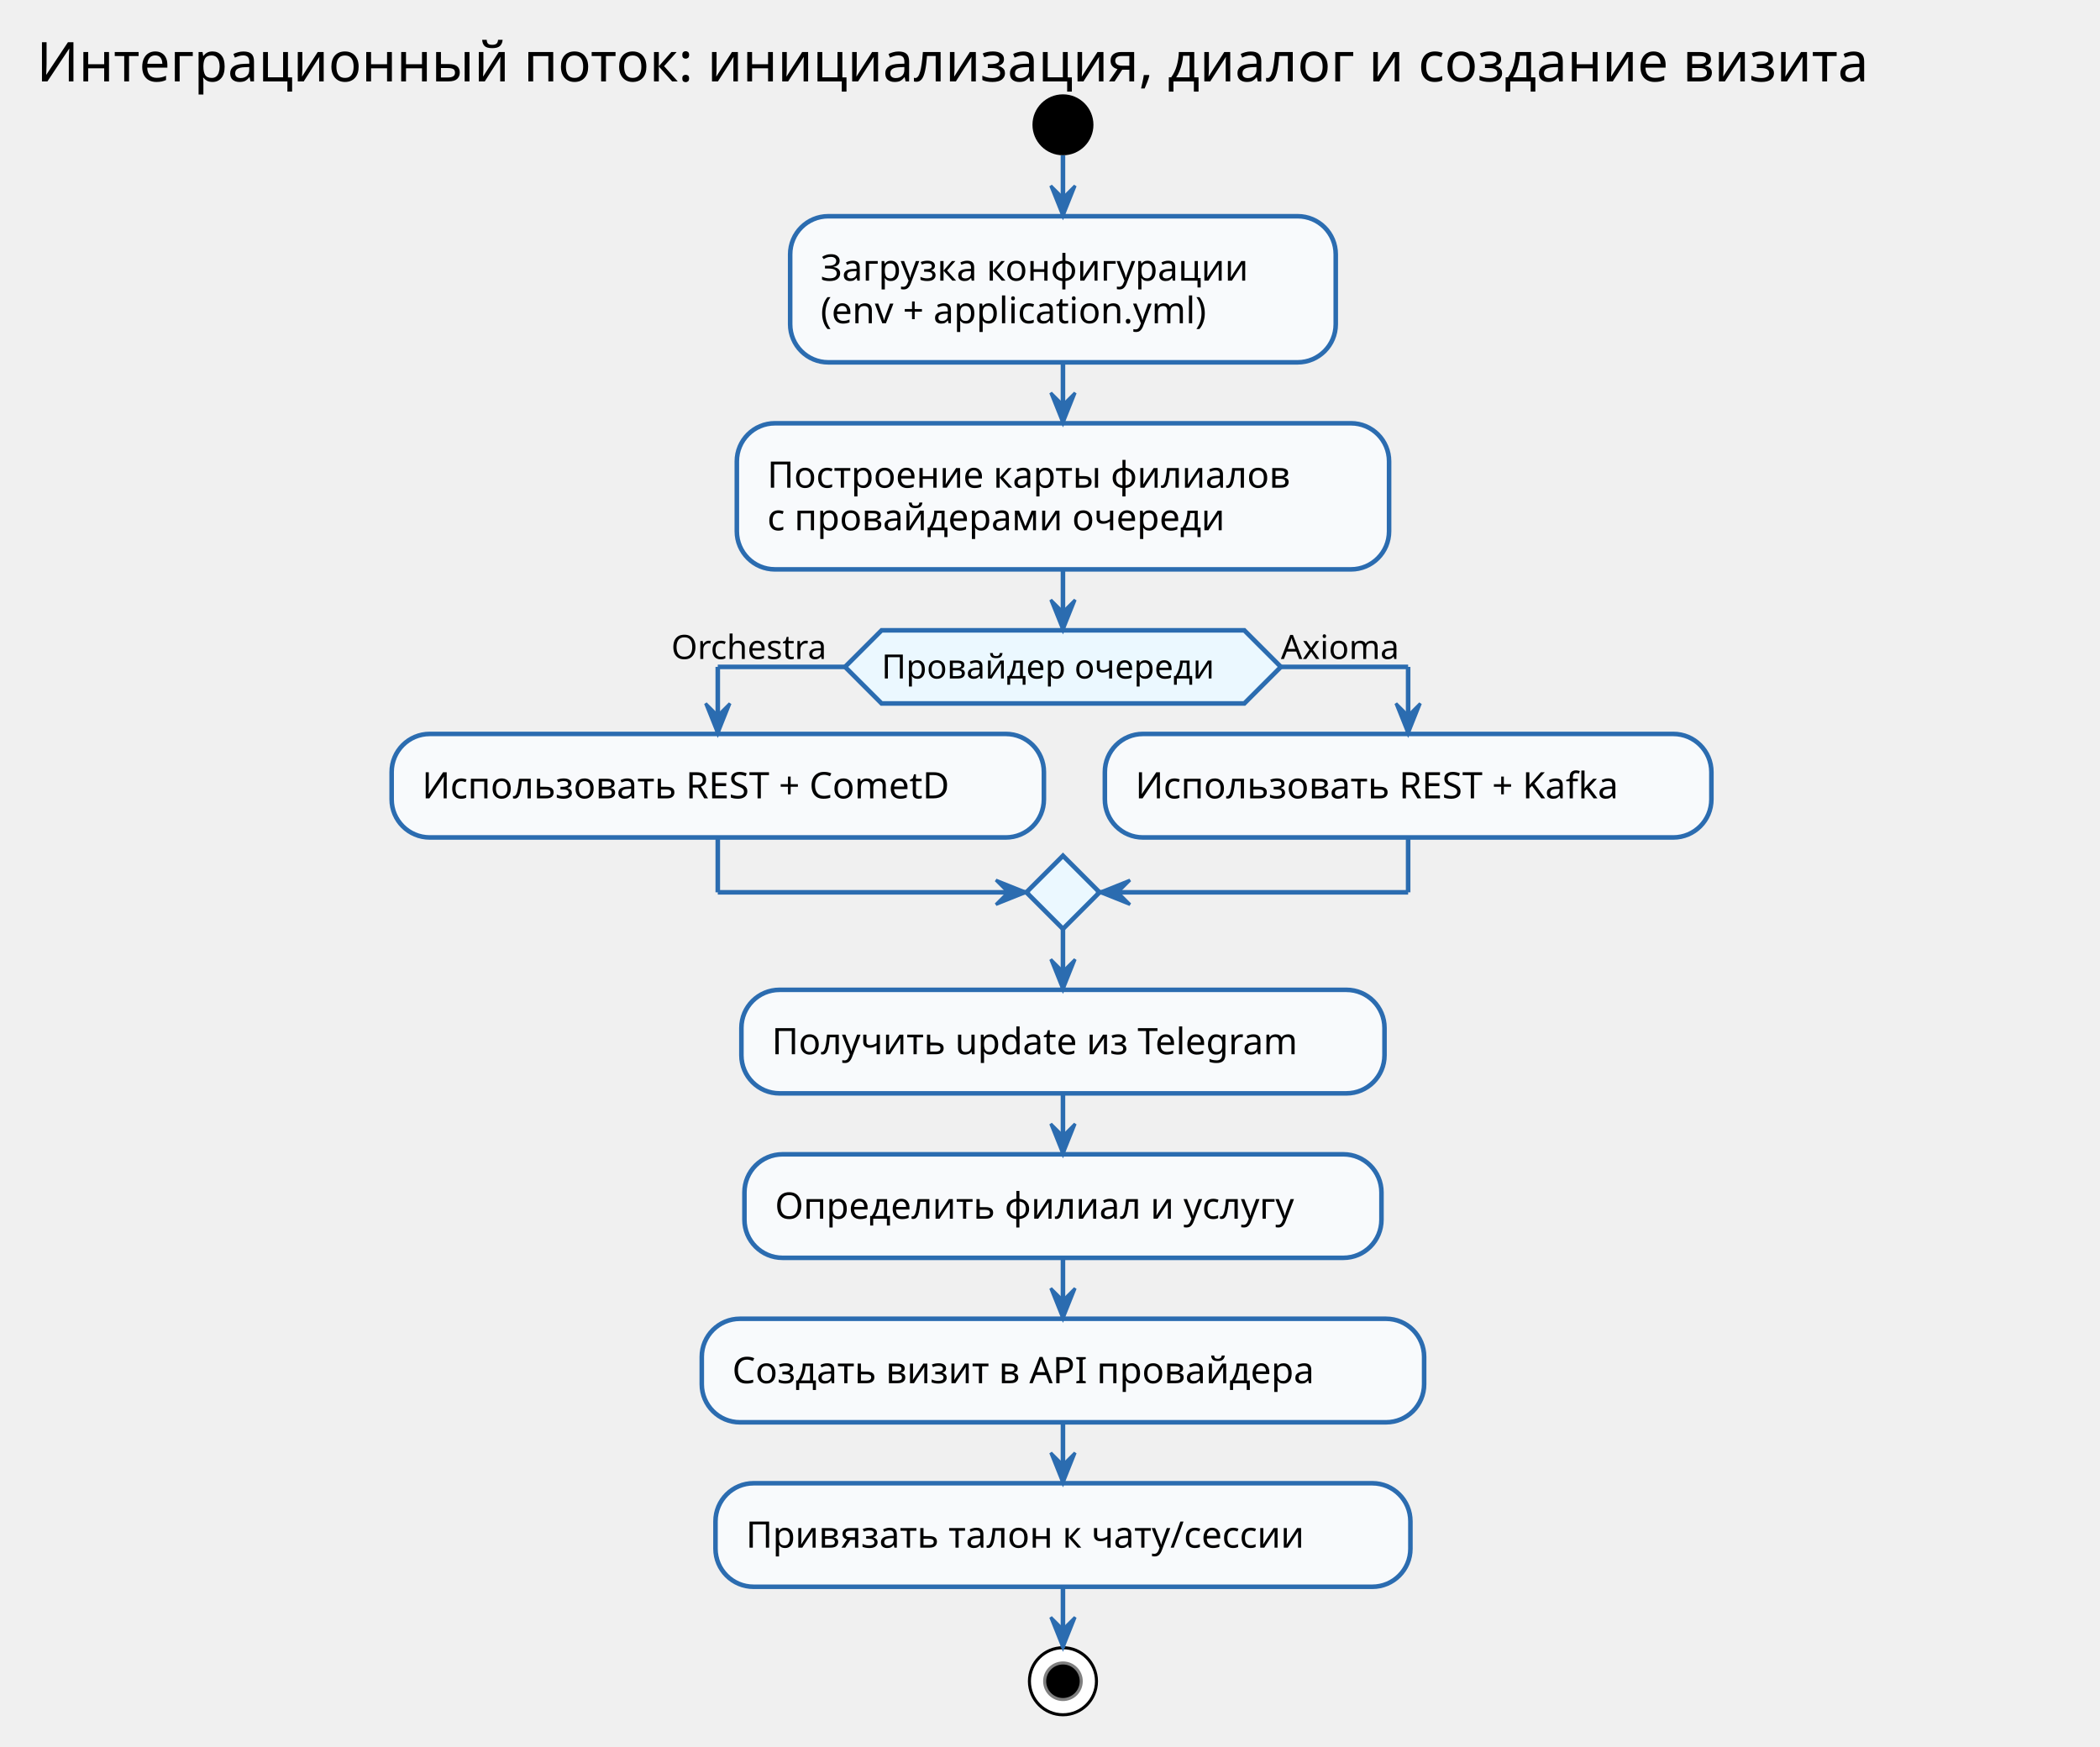
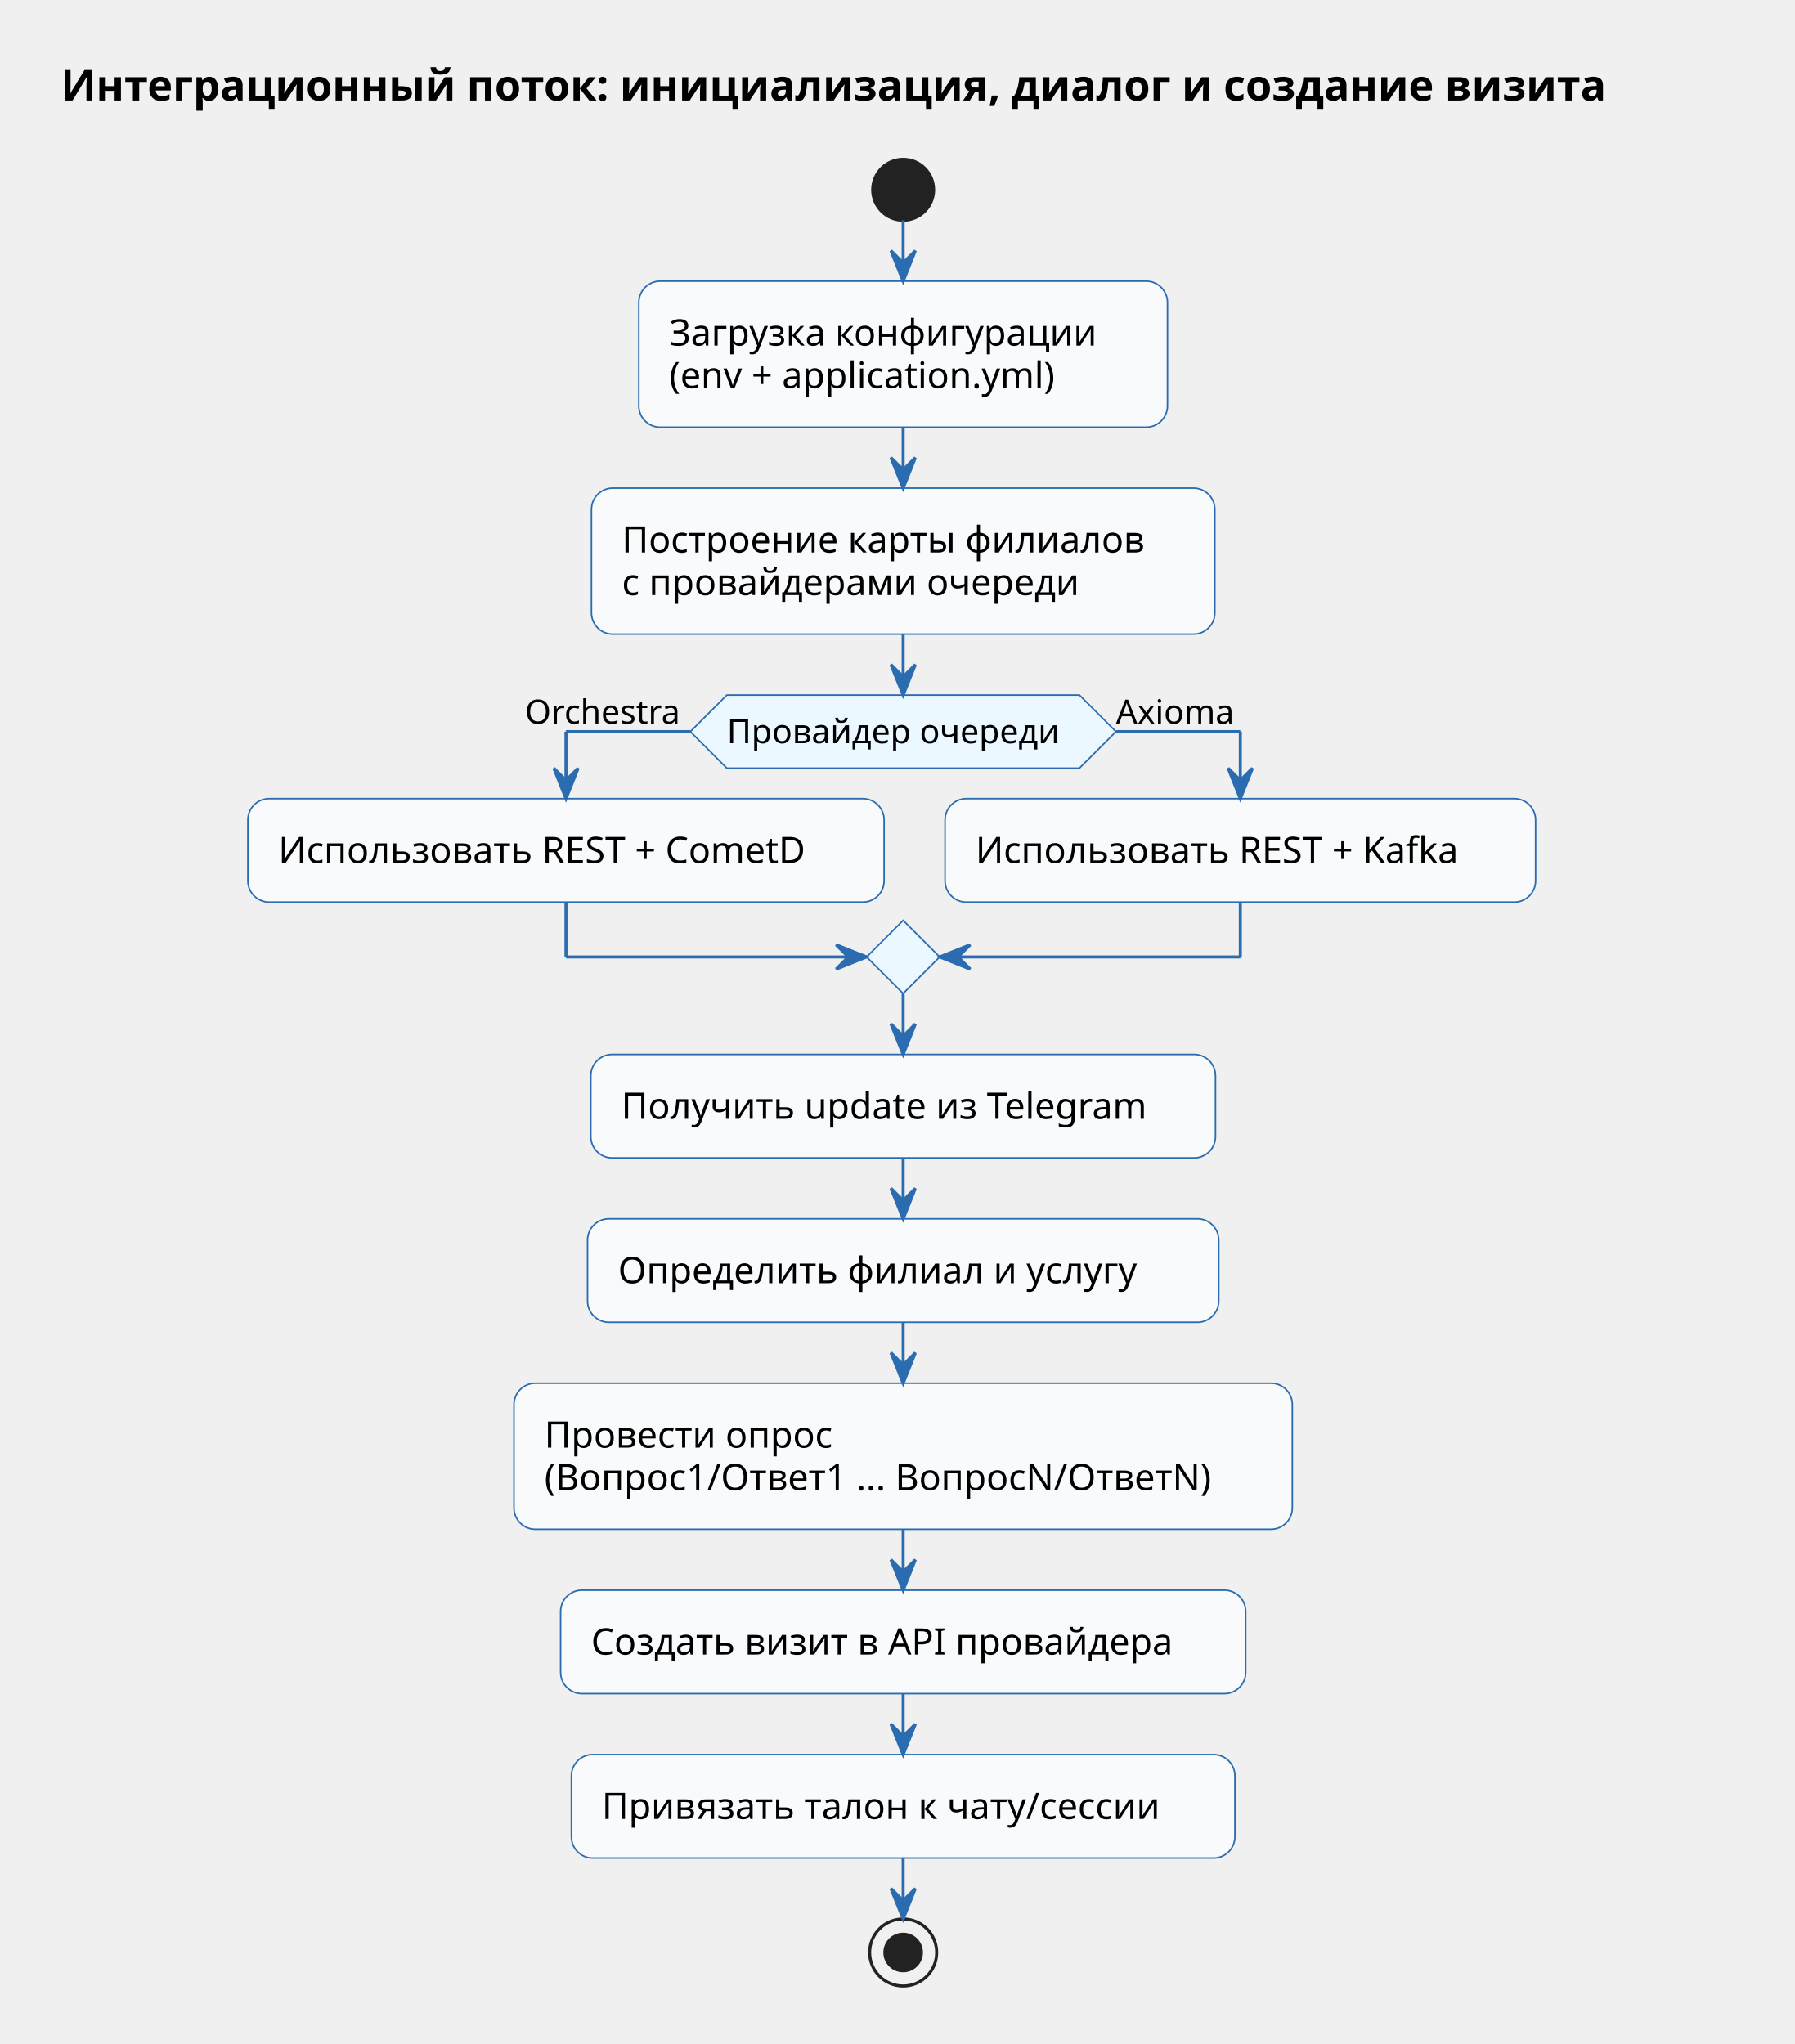
- <svg xmlns="http://www.w3.org/2000/svg" contentScriptType="application/ecmascript" contentStyleType="text/css" height="573px" preserveAspectRatio="none" style="width:689px;height:573px;" version="1.1" viewBox="0 0 689 573" width="689px" zoomAndPan="magnify">
+ <svg xmlns="http://www.w3.org/2000/svg" contentStyleType="text/css" data-diagram-type="ACTIVITY" height="671px" preserveAspectRatio="none" style="width:589px;height:671px;background:#FFFFFF;" version="1.1" viewBox="0 0 589 671" width="589px" zoomAndPan="magnify">
  <defs />
  <g>
-     <text fill="#000000" font-family="sans-serif" font-size="18" lengthAdjust="spacingAndGlyphs" textLength="665" x="12" y="26.708">Интеграционный поток: инициализация, диалог и создание визита</text>
-     <ellipse cx="348.75" cy="40.953" fill="#000000" rx="10" ry="10" style="stroke: none; stroke-width: 1.0;" />
-     <rect fill="#F8FAFC" height="47.938" rx="12.5" ry="12.5" style="stroke: #2B6CB0; stroke-width: 1.5;" width="179" x="259.25" y="70.953" />
-     <text fill="#000000" font-family="sans-serif" font-size="12" lengthAdjust="spacingAndGlyphs" textLength="159" x="269.25" y="92.092">Загрузка конфигурации</text>
-     <text fill="#000000" font-family="sans-serif" font-size="12" lengthAdjust="spacingAndGlyphs" textLength="143" x="269.25" y="106.061">(env + application.yml)</text>
-     <rect fill="#F8FAFC" height="47.938" rx="12.5" ry="12.5" style="stroke: #2B6CB0; stroke-width: 1.5;" width="214" x="241.75" y="138.891" />
-     <text fill="#000000" font-family="sans-serif" font-size="12" lengthAdjust="spacingAndGlyphs" textLength="194" x="251.75" y="160.029">Построение карты филиалов</text>
-     <text fill="#000000" font-family="sans-serif" font-size="12" lengthAdjust="spacingAndGlyphs" textLength="168" x="251.75" y="173.998">с провайдерами очереди</text>
-     <polygon fill="#EBF8FF" points="289.25,206.828,408.25,206.828,420.25,218.828,408.25,230.828,289.25,230.828,277.25,218.828,289.25,206.828" style="stroke: #2B6CB0; stroke-width: 1.5;" />
-     <text fill="#000000" font-family="sans-serif" font-size="11" lengthAdjust="spacingAndGlyphs" textLength="119" x="289.25" y="222.636">Провайдер очереди</text>
-     <text fill="#000000" font-family="sans-serif" font-size="11" lengthAdjust="spacingAndGlyphs" textLength="57" x="220.25" y="216.234">Orchestra</text>
-     <text fill="#000000" font-family="sans-serif" font-size="11" lengthAdjust="spacingAndGlyphs" textLength="41" x="420.25" y="216.234">Axioma</text>
-     <rect fill="#F8FAFC" height="33.969" rx="12.5" ry="12.5" style="stroke: #2B6CB0; stroke-width: 1.5;" width="214" x="128.5" y="240.828" />
-     <text fill="#000000" font-family="sans-serif" font-size="12" lengthAdjust="spacingAndGlyphs" textLength="194" x="138.5" y="261.967">Использовать REST + CometD</text>
-     <rect fill="#F8FAFC" height="33.969" rx="12.5" ry="12.5" style="stroke: #2B6CB0; stroke-width: 1.5;" width="199" x="362.5" y="240.828" />
-     <text fill="#000000" font-family="sans-serif" font-size="12" lengthAdjust="spacingAndGlyphs" textLength="179" x="372.5" y="261.967">Использовать REST + Kafka</text>
-     <polygon fill="#EBF8FF" points="348.75,280.797,360.75,292.797,348.75,304.797,336.75,292.797,348.75,280.797" style="stroke: #2B6CB0; stroke-width: 1.5;" />
-     <rect fill="#F8FAFC" height="33.969" rx="12.5" ry="12.5" style="stroke: #2B6CB0; stroke-width: 1.5;" width="211" x="243.25" y="324.797" />
-     <text fill="#000000" font-family="sans-serif" font-size="12" lengthAdjust="spacingAndGlyphs" textLength="191" x="253.25" y="345.935">Получить update из Telegram</text>
-     <rect fill="#F8FAFC" height="33.969" rx="12.5" ry="12.5" style="stroke: #2B6CB0; stroke-width: 1.5;" width="209" x="244.25" y="378.766" />
-     <text fill="#000000" font-family="sans-serif" font-size="12" lengthAdjust="spacingAndGlyphs" textLength="189" x="254.25" y="399.904">Определить филиал и услугу</text>
-     <rect fill="#F8FAFC" height="33.969" rx="12.5" ry="12.5" style="stroke: #2B6CB0; stroke-width: 1.5;" width="237" x="230.25" y="432.734" />
-     <text fill="#000000" font-family="sans-serif" font-size="12" lengthAdjust="spacingAndGlyphs" textLength="217" x="240.25" y="453.873">Создать визит в API провайдера</text>
-     <rect fill="#F8FAFC" height="33.969" rx="12.5" ry="12.5" style="stroke: #2B6CB0; stroke-width: 1.5;" width="228" x="234.75" y="486.703" />
-     <text fill="#000000" font-family="sans-serif" font-size="12" lengthAdjust="spacingAndGlyphs" textLength="208" x="244.75" y="507.842">Привязать талон к чату/сессии</text>
-     <ellipse cx="348.75" cy="551.672" fill="#FFFFFF" rx="11" ry="11" style="stroke: #000000; stroke-width: 1.0;" />
-     <ellipse cx="348.75" cy="551.672" fill="#000000" rx="6" ry="6" style="stroke: #7F7F7F; stroke-width: 1.0;" />
-     <line style="stroke: #2B6CB0; stroke-width: 1.5;" x1="348.75" x2="348.75" y1="50.953" y2="70.953" />
-     <polygon fill="#2B6CB0" points="344.75,60.953,348.75,70.953,352.75,60.953,348.75,64.953" style="stroke: #2B6CB0; stroke-width: 1.0;" />
-     <line style="stroke: #2B6CB0; stroke-width: 1.5;" x1="348.75" x2="348.75" y1="118.891" y2="138.891" />
-     <polygon fill="#2B6CB0" points="344.75,128.891,348.75,138.891,352.75,128.891,348.75,132.891" style="stroke: #2B6CB0; stroke-width: 1.0;" />
-     <line style="stroke: #2B6CB0; stroke-width: 1.5;" x1="277.25" x2="235.5" y1="218.828" y2="218.828" />
-     <line style="stroke: #2B6CB0; stroke-width: 1.5;" x1="235.5" x2="235.5" y1="218.828" y2="240.828" />
-     <polygon fill="#2B6CB0" points="231.5,230.828,235.5,240.828,239.5,230.828,235.5,234.828" style="stroke: #2B6CB0; stroke-width: 1.0;" />
-     <line style="stroke: #2B6CB0; stroke-width: 1.5;" x1="420.25" x2="462" y1="218.828" y2="218.828" />
-     <line style="stroke: #2B6CB0; stroke-width: 1.5;" x1="462" x2="462" y1="218.828" y2="240.828" />
-     <polygon fill="#2B6CB0" points="458,230.828,462,240.828,466,230.828,462,234.828" style="stroke: #2B6CB0; stroke-width: 1.0;" />
-     <line style="stroke: #2B6CB0; stroke-width: 1.5;" x1="235.5" x2="235.5" y1="274.797" y2="292.797" />
-     <line style="stroke: #2B6CB0; stroke-width: 1.5;" x1="235.5" x2="336.75" y1="292.797" y2="292.797" />
-     <polygon fill="#2B6CB0" points="326.75,288.797,336.75,292.797,326.75,296.797,330.75,292.797" style="stroke: #2B6CB0; stroke-width: 1.0;" />
-     <line style="stroke: #2B6CB0; stroke-width: 1.5;" x1="462" x2="462" y1="274.797" y2="292.797" />
-     <line style="stroke: #2B6CB0; stroke-width: 1.5;" x1="462" x2="360.75" y1="292.797" y2="292.797" />
-     <polygon fill="#2B6CB0" points="370.75,288.797,360.75,292.797,370.75,296.797,366.75,292.797" style="stroke: #2B6CB0; stroke-width: 1.0;" />
-     <line style="stroke: #2B6CB0; stroke-width: 1.5;" x1="348.75" x2="348.75" y1="186.828" y2="206.828" />
-     <polygon fill="#2B6CB0" points="344.75,196.828,348.75,206.828,352.75,196.828,348.75,200.828" style="stroke: #2B6CB0; stroke-width: 1.0;" />
-     <line style="stroke: #2B6CB0; stroke-width: 1.5;" x1="348.75" x2="348.75" y1="304.797" y2="324.797" />
-     <polygon fill="#2B6CB0" points="344.75,314.797,348.75,324.797,352.75,314.797,348.75,318.797" style="stroke: #2B6CB0; stroke-width: 1.0;" />
-     <line style="stroke: #2B6CB0; stroke-width: 1.5;" x1="348.75" x2="348.75" y1="358.766" y2="378.766" />
-     <polygon fill="#2B6CB0" points="344.75,368.766,348.75,378.766,352.75,368.766,348.75,372.766" style="stroke: #2B6CB0; stroke-width: 1.0;" />
-     <line style="stroke: #2B6CB0; stroke-width: 1.5;" x1="348.75" x2="348.75" y1="412.734" y2="432.734" />
-     <polygon fill="#2B6CB0" points="344.75,422.734,348.75,432.734,352.75,422.734,348.75,426.734" style="stroke: #2B6CB0; stroke-width: 1.0;" />
-     <line style="stroke: #2B6CB0; stroke-width: 1.5;" x1="348.75" x2="348.75" y1="466.703" y2="486.703" />
-     <polygon fill="#2B6CB0" points="344.75,476.703,348.75,486.703,352.75,476.703,348.75,480.703" style="stroke: #2B6CB0; stroke-width: 1.0;" />
-     <line style="stroke: #2B6CB0; stroke-width: 1.5;" x1="348.75" x2="348.75" y1="520.672" y2="540.672" />
-     <polygon fill="#2B6CB0" points="344.75,530.672,348.75,540.672,352.75,530.672,348.75,534.672" style="stroke: #2B6CB0; stroke-width: 1.0;" />
+     <g class="title" data-source-line="1">
+       <text fill="#000000" font-family="sans-serif" font-size="14" font-weight="700" lengthAdjust="spacing" textLength="547.354" x="20" y="32.995">Интеграционный поток: инициализация, диалог и создание визита</text>
+     </g>
+     <ellipse cx="296.424" cy="62.297" fill="#222222" rx="10" ry="10" style="stroke:#222222;stroke-width:1;" />
+     <rect fill="#F8FAFC" height="47.938" rx="7" ry="7" style="stroke:#2B6CB0;stroke-width:0.5;" width="173.504" x="209.672" y="92.297" />
+     <text fill="#000000" font-family="sans-serif" font-size="12" lengthAdjust="spacing" textLength="153.504" x="219.672" y="113.436">Загрузка конфигурации</text>
+     <text fill="#000000" font-family="sans-serif" font-size="12" lengthAdjust="spacing" textLength="141.269" x="219.672" y="127.404">(env + application.yml)</text>
+     <rect fill="#F8FAFC" height="47.938" rx="7" ry="7" style="stroke:#2B6CB0;stroke-width:0.5;" width="204.6" x="194.124" y="160.234" />
+     <text fill="#000000" font-family="sans-serif" font-size="12" lengthAdjust="spacing" textLength="184.6" x="204.124" y="181.373">Построение карты филиалов</text>
+     <text fill="#000000" font-family="sans-serif" font-size="12" lengthAdjust="spacing" textLength="159.668" x="204.124" y="195.342">с провайдерами очереди</text>
+     <polygon fill="#EBF8FF" points="238.569,228.172,354.279,228.172,366.279,240.172,354.279,252.172,238.569,252.172,226.569,240.172,238.569,228.172" style="stroke:#2B6CB0;stroke-width:0.5;" />
+     <text fill="#000000" font-family="sans-serif" font-size="11" lengthAdjust="spacing" textLength="115.71" x="238.569" y="243.98">Провайдер очереди</text>
+     <text fill="#000000" font-family="sans-serif" font-size="11" lengthAdjust="spacing" textLength="54.275" x="172.294" y="237.578">Orchestra</text>
+     <text fill="#000000" font-family="sans-serif" font-size="11" lengthAdjust="spacing" textLength="41.277" x="366.279" y="237.578">Axioma</text>
+     <rect fill="#F8FAFC" height="33.969" rx="7" ry="7" style="stroke:#2B6CB0;stroke-width:0.5;" width="208.818" x="81.353" y="262.172" />
+     <text fill="#000000" font-family="sans-serif" font-size="12" lengthAdjust="spacing" textLength="188.818" x="91.353" y="283.31">Использовать REST + CometD</text>
+     <rect fill="#F8FAFC" height="33.969" rx="7" ry="7" style="stroke:#2B6CB0;stroke-width:0.5;" width="193.83" x="310.171" y="262.172" />
+     <text fill="#000000" font-family="sans-serif" font-size="12" lengthAdjust="spacing" textLength="173.83" x="320.171" y="283.31">Использовать REST + Kafka</text>
+     <polygon fill="#EBF8FF" points="296.424,302.141,308.424,314.141,296.424,326.141,284.424,314.141,296.424,302.141" style="stroke:#2B6CB0;stroke-width:0.5;" />
+     <rect fill="#F8FAFC" height="33.969" rx="7" ry="7" style="stroke:#2B6CB0;stroke-width:0.5;" width="205.016" x="193.916" y="346.141" />
+     <text fill="#000000" font-family="sans-serif" font-size="12" lengthAdjust="spacing" textLength="185.016" x="203.916" y="367.279">Получить update из Telegram</text>
+     <rect fill="#F8FAFC" height="33.969" rx="7" ry="7" style="stroke:#2B6CB0;stroke-width:0.5;" width="207.172" x="192.838" y="400.109" />
+     <text fill="#000000" font-family="sans-serif" font-size="12" lengthAdjust="spacing" textLength="187.172" x="202.838" y="421.248">Определить филиал и услугу</text>
+     <rect fill="#F8FAFC" height="47.938" rx="7" ry="7" style="stroke:#2B6CB0;stroke-width:0.5;" width="255.459" x="168.694" y="454.078" />
+     <text fill="#000000" font-family="sans-serif" font-size="12" lengthAdjust="spacing" textLength="100.383" x="178.694" y="475.217">Провести опрос</text>
+     <text fill="#000000" font-family="sans-serif" font-size="12" lengthAdjust="spacing" textLength="235.459" x="178.694" y="489.185">(Вопрос1/Ответ1 ... ВопросN/ОтветN)</text>
+     <rect fill="#F8FAFC" height="33.969" rx="7" ry="7" style="stroke:#2B6CB0;stroke-width:0.5;" width="224.85" x="183.999" y="522.016" />
+     <text fill="#000000" font-family="sans-serif" font-size="12" lengthAdjust="spacing" textLength="204.85" x="193.999" y="543.154">Создать визит в API провайдера</text>
+     <rect fill="#F8FAFC" height="33.969" rx="7" ry="7" style="stroke:#2B6CB0;stroke-width:0.5;" width="217.772" x="187.538" y="575.984" />
+     <text fill="#000000" font-family="sans-serif" font-size="12" lengthAdjust="spacing" textLength="197.772" x="197.538" y="597.123">Привязать талон к чату/сессии</text>
+     <ellipse cx="296.424" cy="640.953" fill="none" rx="11" ry="11" style="stroke:#222222;stroke-width:1;" />
+     <ellipse cx="296.424" cy="640.953" fill="#222222" rx="6" ry="6" style="stroke:#222222;stroke-width:1;" />
+     <line style="stroke:#2B6CB0;stroke-width:1;" x1="296.424" x2="296.424" y1="72.297" y2="92.297" />
+     <polygon fill="#2B6CB0" points="292.424,82.297,296.424,92.297,300.424,82.297,296.424,86.297" style="stroke:#2B6CB0;stroke-width:1;" />
+     <line style="stroke:#2B6CB0;stroke-width:1;" x1="296.424" x2="296.424" y1="140.234" y2="160.234" />
+     <polygon fill="#2B6CB0" points="292.424,150.234,296.424,160.234,300.424,150.234,296.424,154.234" style="stroke:#2B6CB0;stroke-width:1;" />
+     <line style="stroke:#2B6CB0;stroke-width:1;" x1="226.569" x2="185.762" y1="240.172" y2="240.172" />
+     <line style="stroke:#2B6CB0;stroke-width:1;" x1="185.762" x2="185.762" y1="240.172" y2="262.172" />
+     <polygon fill="#2B6CB0" points="181.762,252.172,185.762,262.172,189.762,252.172,185.762,256.172" style="stroke:#2B6CB0;stroke-width:1;" />
+     <line style="stroke:#2B6CB0;stroke-width:1;" x1="366.279" x2="407.086" y1="240.172" y2="240.172" />
+     <line style="stroke:#2B6CB0;stroke-width:1;" x1="407.086" x2="407.086" y1="240.172" y2="262.172" />
+     <polygon fill="#2B6CB0" points="403.086,252.172,407.086,262.172,411.086,252.172,407.086,256.172" style="stroke:#2B6CB0;stroke-width:1;" />
+     <line style="stroke:#2B6CB0;stroke-width:1;" x1="185.762" x2="185.762" y1="296.141" y2="314.141" />
+     <line style="stroke:#2B6CB0;stroke-width:1;" x1="185.762" x2="284.424" y1="314.141" y2="314.141" />
+     <polygon fill="#2B6CB0" points="274.424,310.141,284.424,314.141,274.424,318.141,278.424,314.141" style="stroke:#2B6CB0;stroke-width:1;" />
+     <line style="stroke:#2B6CB0;stroke-width:1;" x1="407.086" x2="407.086" y1="296.141" y2="314.141" />
+     <line style="stroke:#2B6CB0;stroke-width:1;" x1="407.086" x2="308.424" y1="314.141" y2="314.141" />
+     <polygon fill="#2B6CB0" points="318.424,310.141,308.424,314.141,318.424,318.141,314.424,314.141" style="stroke:#2B6CB0;stroke-width:1;" />
+     <line style="stroke:#2B6CB0;stroke-width:1;" x1="296.424" x2="296.424" y1="208.172" y2="228.172" />
+     <polygon fill="#2B6CB0" points="292.424,218.172,296.424,228.172,300.424,218.172,296.424,222.172" style="stroke:#2B6CB0;stroke-width:1;" />
+     <line style="stroke:#2B6CB0;stroke-width:1;" x1="296.424" x2="296.424" y1="326.141" y2="346.141" />
+     <polygon fill="#2B6CB0" points="292.424,336.141,296.424,346.141,300.424,336.141,296.424,340.141" style="stroke:#2B6CB0;stroke-width:1;" />
+     <line style="stroke:#2B6CB0;stroke-width:1;" x1="296.424" x2="296.424" y1="380.109" y2="400.109" />
+     <polygon fill="#2B6CB0" points="292.424,390.109,296.424,400.109,300.424,390.109,296.424,394.109" style="stroke:#2B6CB0;stroke-width:1;" />
+     <line style="stroke:#2B6CB0;stroke-width:1;" x1="296.424" x2="296.424" y1="434.078" y2="454.078" />
+     <polygon fill="#2B6CB0" points="292.424,444.078,296.424,454.078,300.424,444.078,296.424,448.078" style="stroke:#2B6CB0;stroke-width:1;" />
+     <line style="stroke:#2B6CB0;stroke-width:1;" x1="296.424" x2="296.424" y1="502.016" y2="522.016" />
+     <polygon fill="#2B6CB0" points="292.424,512.016,296.424,522.016,300.424,512.016,296.424,516.016" style="stroke:#2B6CB0;stroke-width:1;" />
+     <line style="stroke:#2B6CB0;stroke-width:1;" x1="296.424" x2="296.424" y1="555.984" y2="575.984" />
+     <polygon fill="#2B6CB0" points="292.424,565.984,296.424,575.984,300.424,565.984,296.424,569.984" style="stroke:#2B6CB0;stroke-width:1;" />
+     <line style="stroke:#2B6CB0;stroke-width:1;" x1="296.424" x2="296.424" y1="609.953" y2="629.953" />
+     <polygon fill="#2B6CB0" points="292.424,619.953,296.424,629.953,300.424,619.953,296.424,623.953" style="stroke:#2B6CB0;stroke-width:1;" />
  </g>
</svg>
